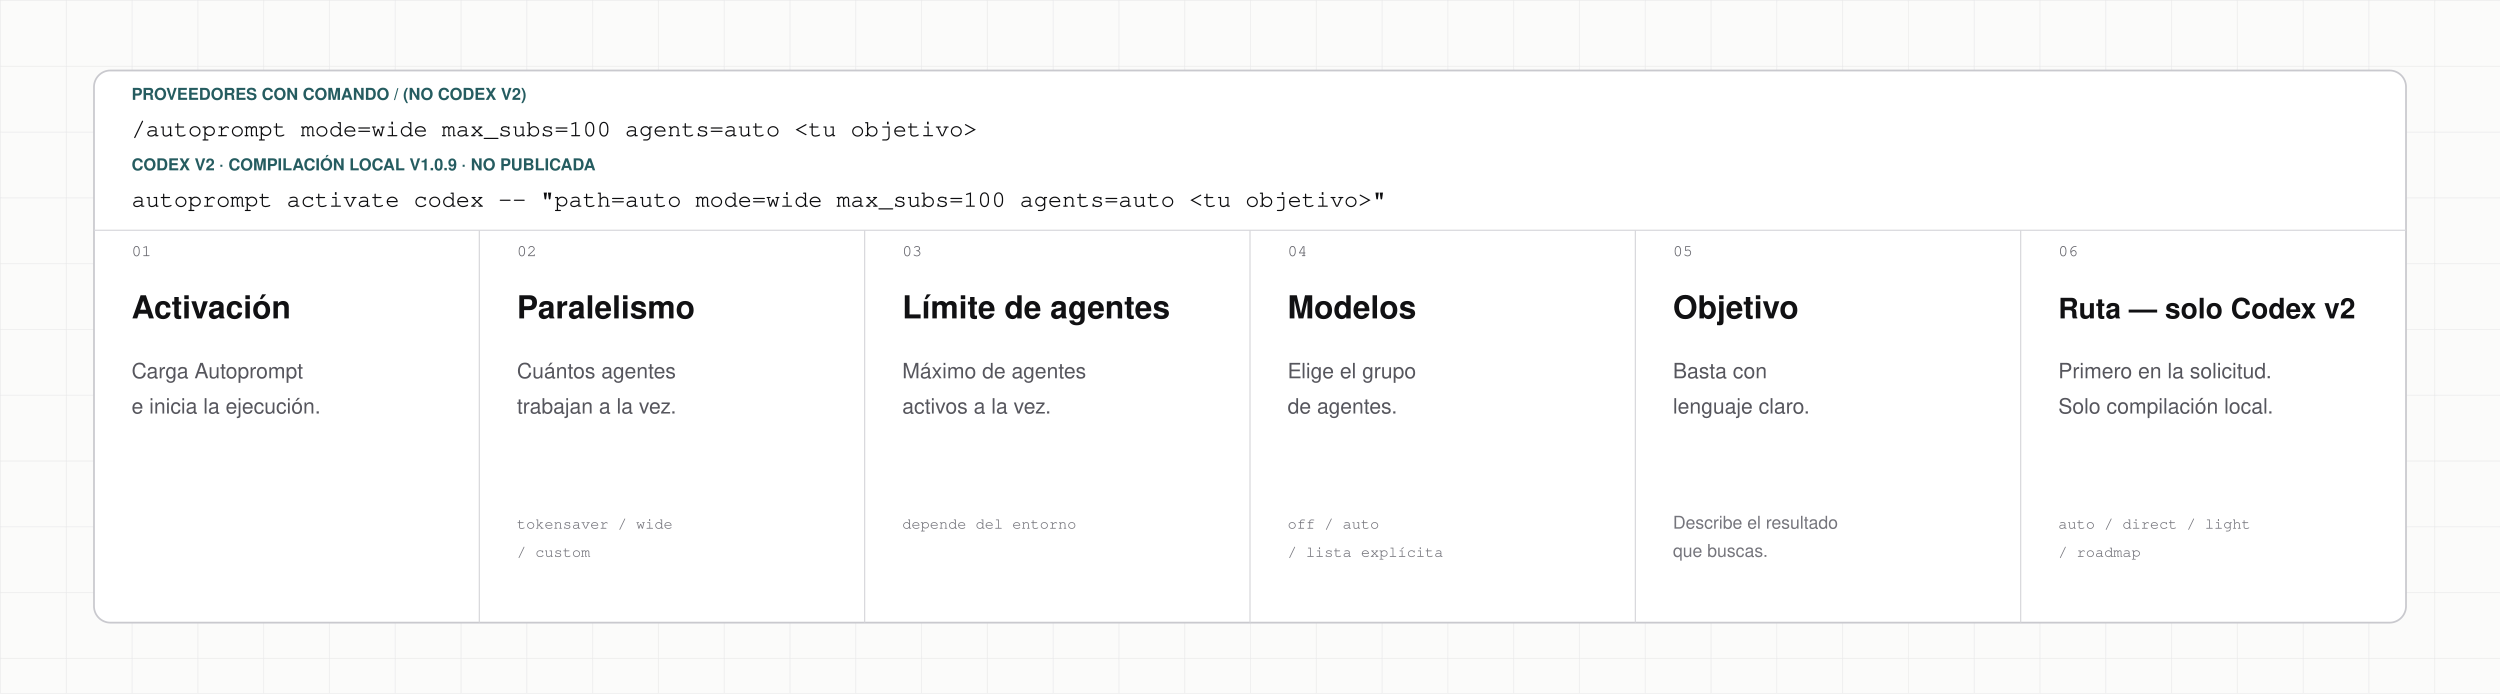
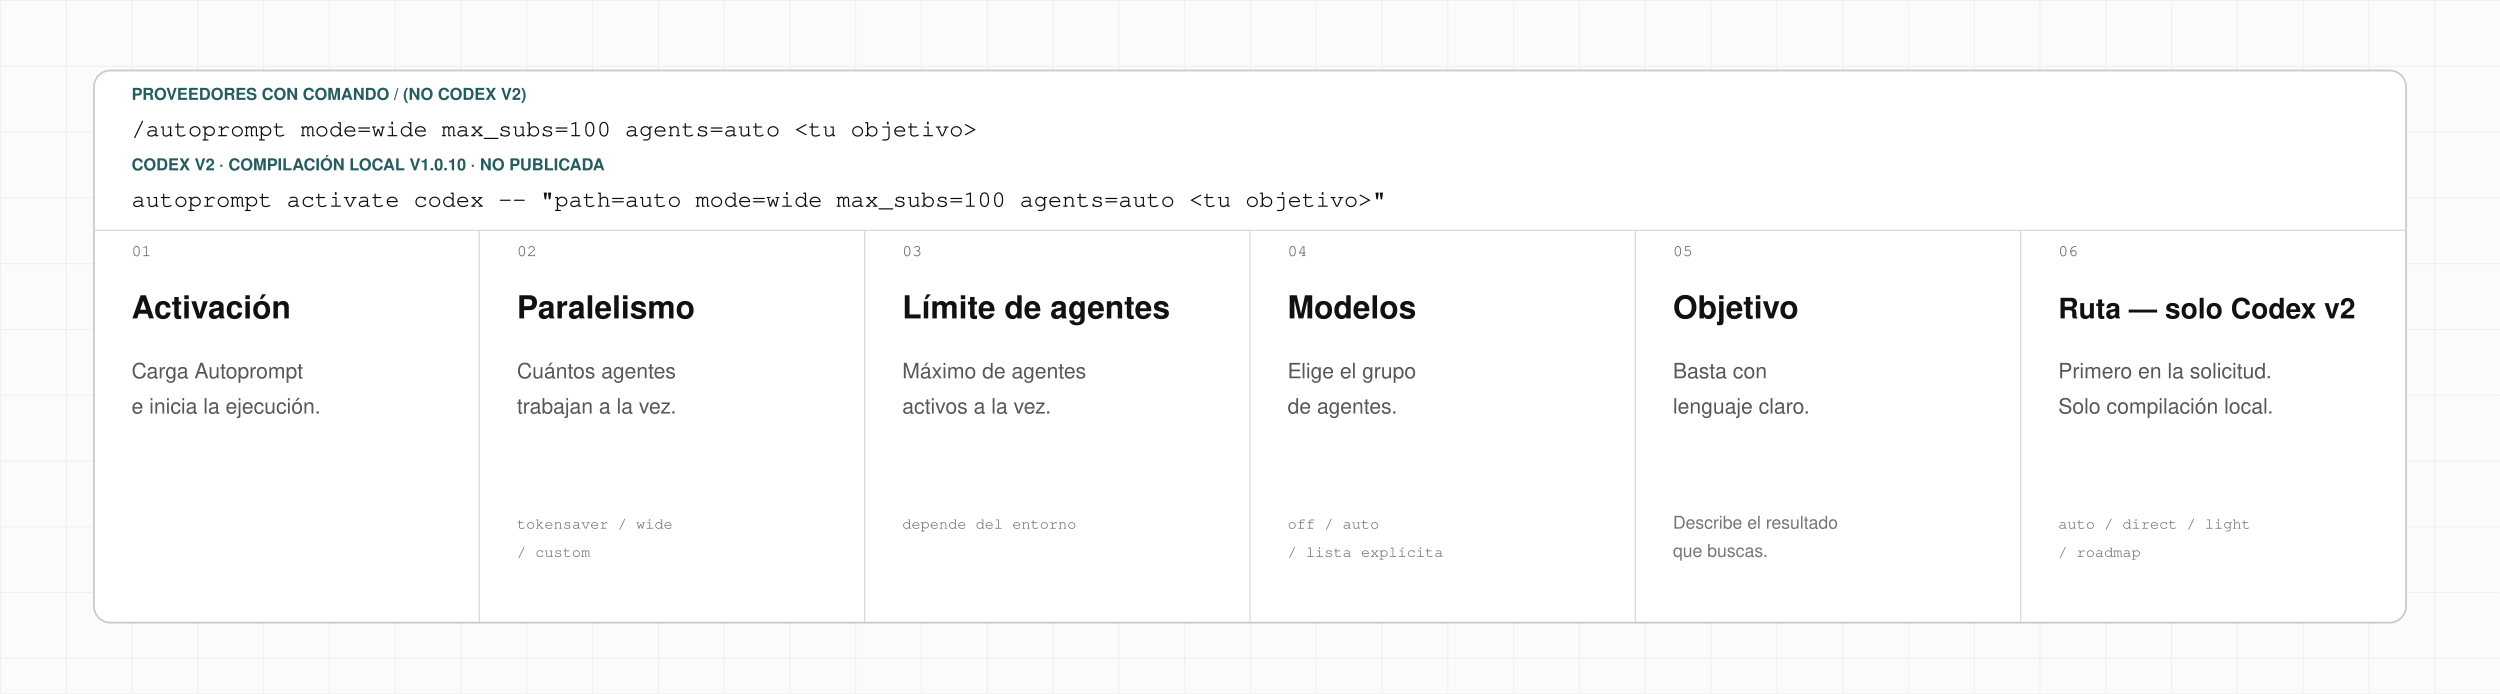
- <svg xmlns="http://www.w3.org/2000/svg" width="2128" height="590" viewBox="0 0 2128 590" role="img" aria-labelledby="title desc" data-release-status="local-v1.0.9-build-not-published">
+ <svg xmlns="http://www.w3.org/2000/svg" width="2128" height="590" viewBox="0 0 2128 590" role="img" aria-labelledby="title desc" data-release-status="local-v1.0.10-build-not-published">
  <defs>
    <pattern id="grid" width="56" height="56" patternUnits="userSpaceOnUse">
      <path d="M56 0H0V56" fill="none" stroke="#e2e2e4" stroke-width="1" />
    </pattern>
  </defs>
  <rect width="2128" height="590" fill="#fbfbfa" />
  <rect width="2128" height="590" fill="url(#grid)" opacity=".78" />
  <g transform="translate(0 -244)">
    <rect x="80" y="304" width="1968" height="470" rx="14" fill="#ffffff" stroke="#c9c9ce" stroke-width="1.5" />
    <line x1="80" y1="440" x2="2048" y2="440" stroke="#d6d6da" stroke-width="1" />
    <line x1="408" y1="440" x2="408" y2="774" stroke="#d6d6da" stroke-width="1" />
    <line x1="736" y1="440" x2="736" y2="774" stroke="#d6d6da" stroke-width="1" />
    <line x1="1064" y1="440" x2="1064" y2="774" stroke="#d6d6da" stroke-width="1" />
    <line x1="1392" y1="440" x2="1392" y2="774" stroke="#d6d6da" stroke-width="1" />
    <line x1="1720" y1="440" x2="1720" y2="774" stroke="#d6d6da" stroke-width="1" />
    <text x="112" y="329" fill="#255C60" font-family="Nimbus Sans, Arial, sans-serif" font-size="14" font-weight="700">PROVEEDORES CON COMANDO / (NO CODEX V2)</text>
    <text x="112" y="360" fill="#0d0d0f" font-family="Nimbus Mono PS, monospace" font-size="20">/autoprompt mode=wide max_subs=100 agents=auto &lt;tu objetivo&gt;</text>
-     <text x="112" y="389" fill="#255C60" font-family="Nimbus Sans, Arial, sans-serif" font-size="14" font-weight="700">CODEX V2 · COMPILACIÓN LOCAL V1.0.9 · NO PUBLICADA</text>
+     <text x="112" y="389" fill="#255C60" font-family="Nimbus Sans, Arial, sans-serif" font-size="14" font-weight="700">CODEX V2 · COMPILACIÓN LOCAL V1.0.10 · NO PUBLICADA</text>
    <text x="112" y="420" fill="#0d0d0f" font-family="Nimbus Mono PS, monospace" font-size="20">autoprompt activate codex -- "path=auto mode=wide max_subs=100 agents=auto &lt;tu objetivo&gt;"</text>
    <text x="112" y="462" fill="#67676e" font-family="Nimbus Mono PS, monospace" font-size="14">01</text>
    <text x="112" y="515" fill="#111113" font-family="Nimbus Sans, Arial, sans-serif" font-size="27" font-weight="600">Activación</text>
    <text x="112" y="566" fill="#56565d" font-family="Nimbus Sans, Arial, sans-serif" font-size="18">
      <tspan x="112" dy="0">Carga Autoprompt</tspan>
      <tspan x="112" dy="30">e inicia la ejecución.</tspan>
    </text>
    <text x="440" y="462" fill="#67676e" font-family="Nimbus Mono PS, monospace" font-size="14">02</text>
    <text x="440" y="515" fill="#111113" font-family="Nimbus Sans, Arial, sans-serif" font-size="27" font-weight="600">Paralelismo</text>
    <text x="440" y="566" fill="#56565d" font-family="Nimbus Sans, Arial, sans-serif" font-size="18">
      <tspan x="440" dy="0">Cuántos agentes</tspan>
      <tspan x="440" dy="30">trabajan a la vez.</tspan>
    </text>
    <text x="440" y="694" fill="#75757c" font-family="Nimbus Mono PS, monospace" font-size="13">
      <tspan x="440" dy="0">tokensaver / wide</tspan>
      <tspan x="440" dy="24">/ custom</tspan>
    </text>
    <text x="768" y="462" fill="#67676e" font-family="Nimbus Mono PS, monospace" font-size="14">03</text>
    <text x="768" y="515" fill="#111113" font-family="Nimbus Sans, Arial, sans-serif" font-size="27" font-weight="600">Límite de agentes</text>
    <text x="768" y="566" fill="#56565d" font-family="Nimbus Sans, Arial, sans-serif" font-size="18">
      <tspan x="768" dy="0">Máximo de agentes</tspan>
      <tspan x="768" dy="30">activos a la vez.</tspan>
    </text>
    <text x="768" y="694" fill="#75757c" font-family="Nimbus Mono PS, monospace" font-size="13">depende del entorno</text>
    <text x="1096" y="462" fill="#67676e" font-family="Nimbus Mono PS, monospace" font-size="14">04</text>
    <text x="1096" y="515" fill="#111113" font-family="Nimbus Sans, Arial, sans-serif" font-size="27" font-weight="600">Modelos</text>
    <text x="1096" y="566" fill="#56565d" font-family="Nimbus Sans, Arial, sans-serif" font-size="18">
      <tspan x="1096" dy="0">Elige el grupo</tspan>
      <tspan x="1096" dy="30">de agentes.</tspan>
    </text>
    <text x="1096" y="694" fill="#75757c" font-family="Nimbus Mono PS, monospace" font-size="13">
      <tspan x="1096" dy="0">off / auto</tspan>
      <tspan x="1096" dy="24">/ lista explícita</tspan>
    </text>
    <text x="1424" y="462" fill="#67676e" font-family="Nimbus Mono PS, monospace" font-size="14">05</text>
    <text x="1424" y="515" fill="#111113" font-family="Nimbus Sans, Arial, sans-serif" font-size="27" font-weight="600">Objetivo</text>
    <text x="1424" y="566" fill="#56565d" font-family="Nimbus Sans, Arial, sans-serif" font-size="18">
      <tspan x="1424" dy="0">Basta con</tspan>
      <tspan x="1424" dy="30">lenguaje claro.</tspan>
    </text>
    <text x="1424" y="694" fill="#75757c" font-family="Nimbus Sans, Arial, sans-serif" font-size="15">
      <tspan x="1424" dy="0">Describe el resultado</tspan>
      <tspan x="1424" dy="24">que buscas.</tspan>
    </text>
    <text x="1752" y="462" fill="#67676e" font-family="Nimbus Mono PS, monospace" font-size="14">06</text>
    <text x="1752" y="515" fill="#111113" font-family="Nimbus Sans, Arial, sans-serif" font-size="24" font-weight="600">Ruta — solo Codex v2</text>
    <text x="1752" y="566" fill="#56565d" font-family="Nimbus Sans, Arial, sans-serif" font-size="18">
      <tspan x="1752" dy="0">Primero en la solicitud.</tspan>
      <tspan x="1752" dy="30">Solo compilación local.</tspan>
    </text>
    <text x="1752" y="694" fill="#75757c" font-family="Nimbus Mono PS, monospace" font-size="13">
      <tspan x="1752" dy="0">auto / direct / light</tspan>
      <tspan x="1752" dy="24">/ roadmap</tspan>
    </text>
  </g>
</svg>
